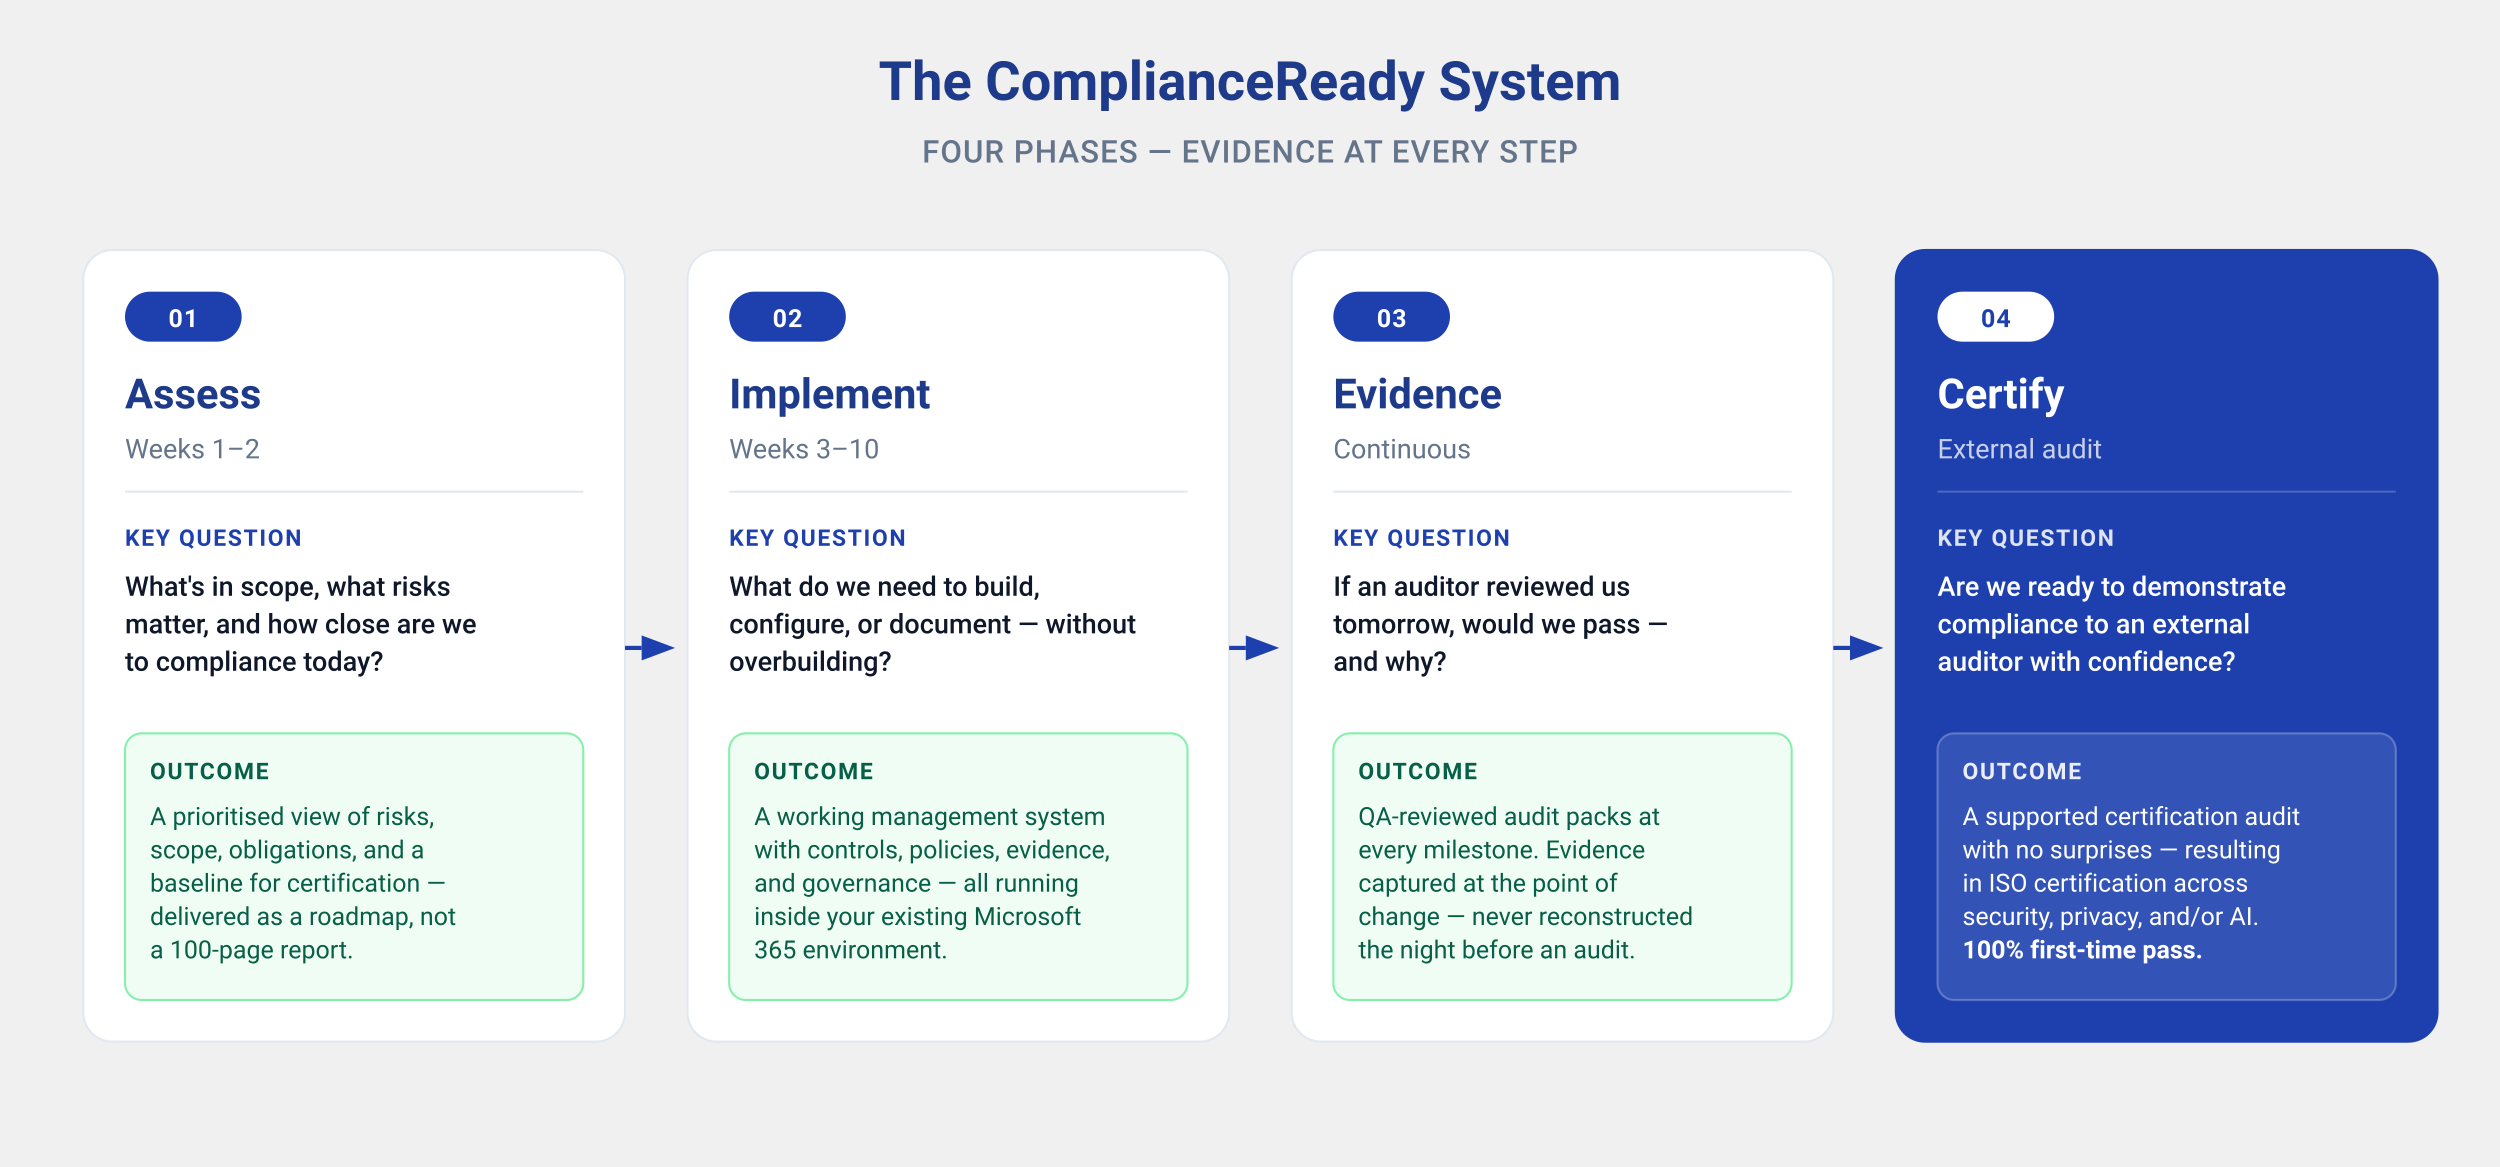
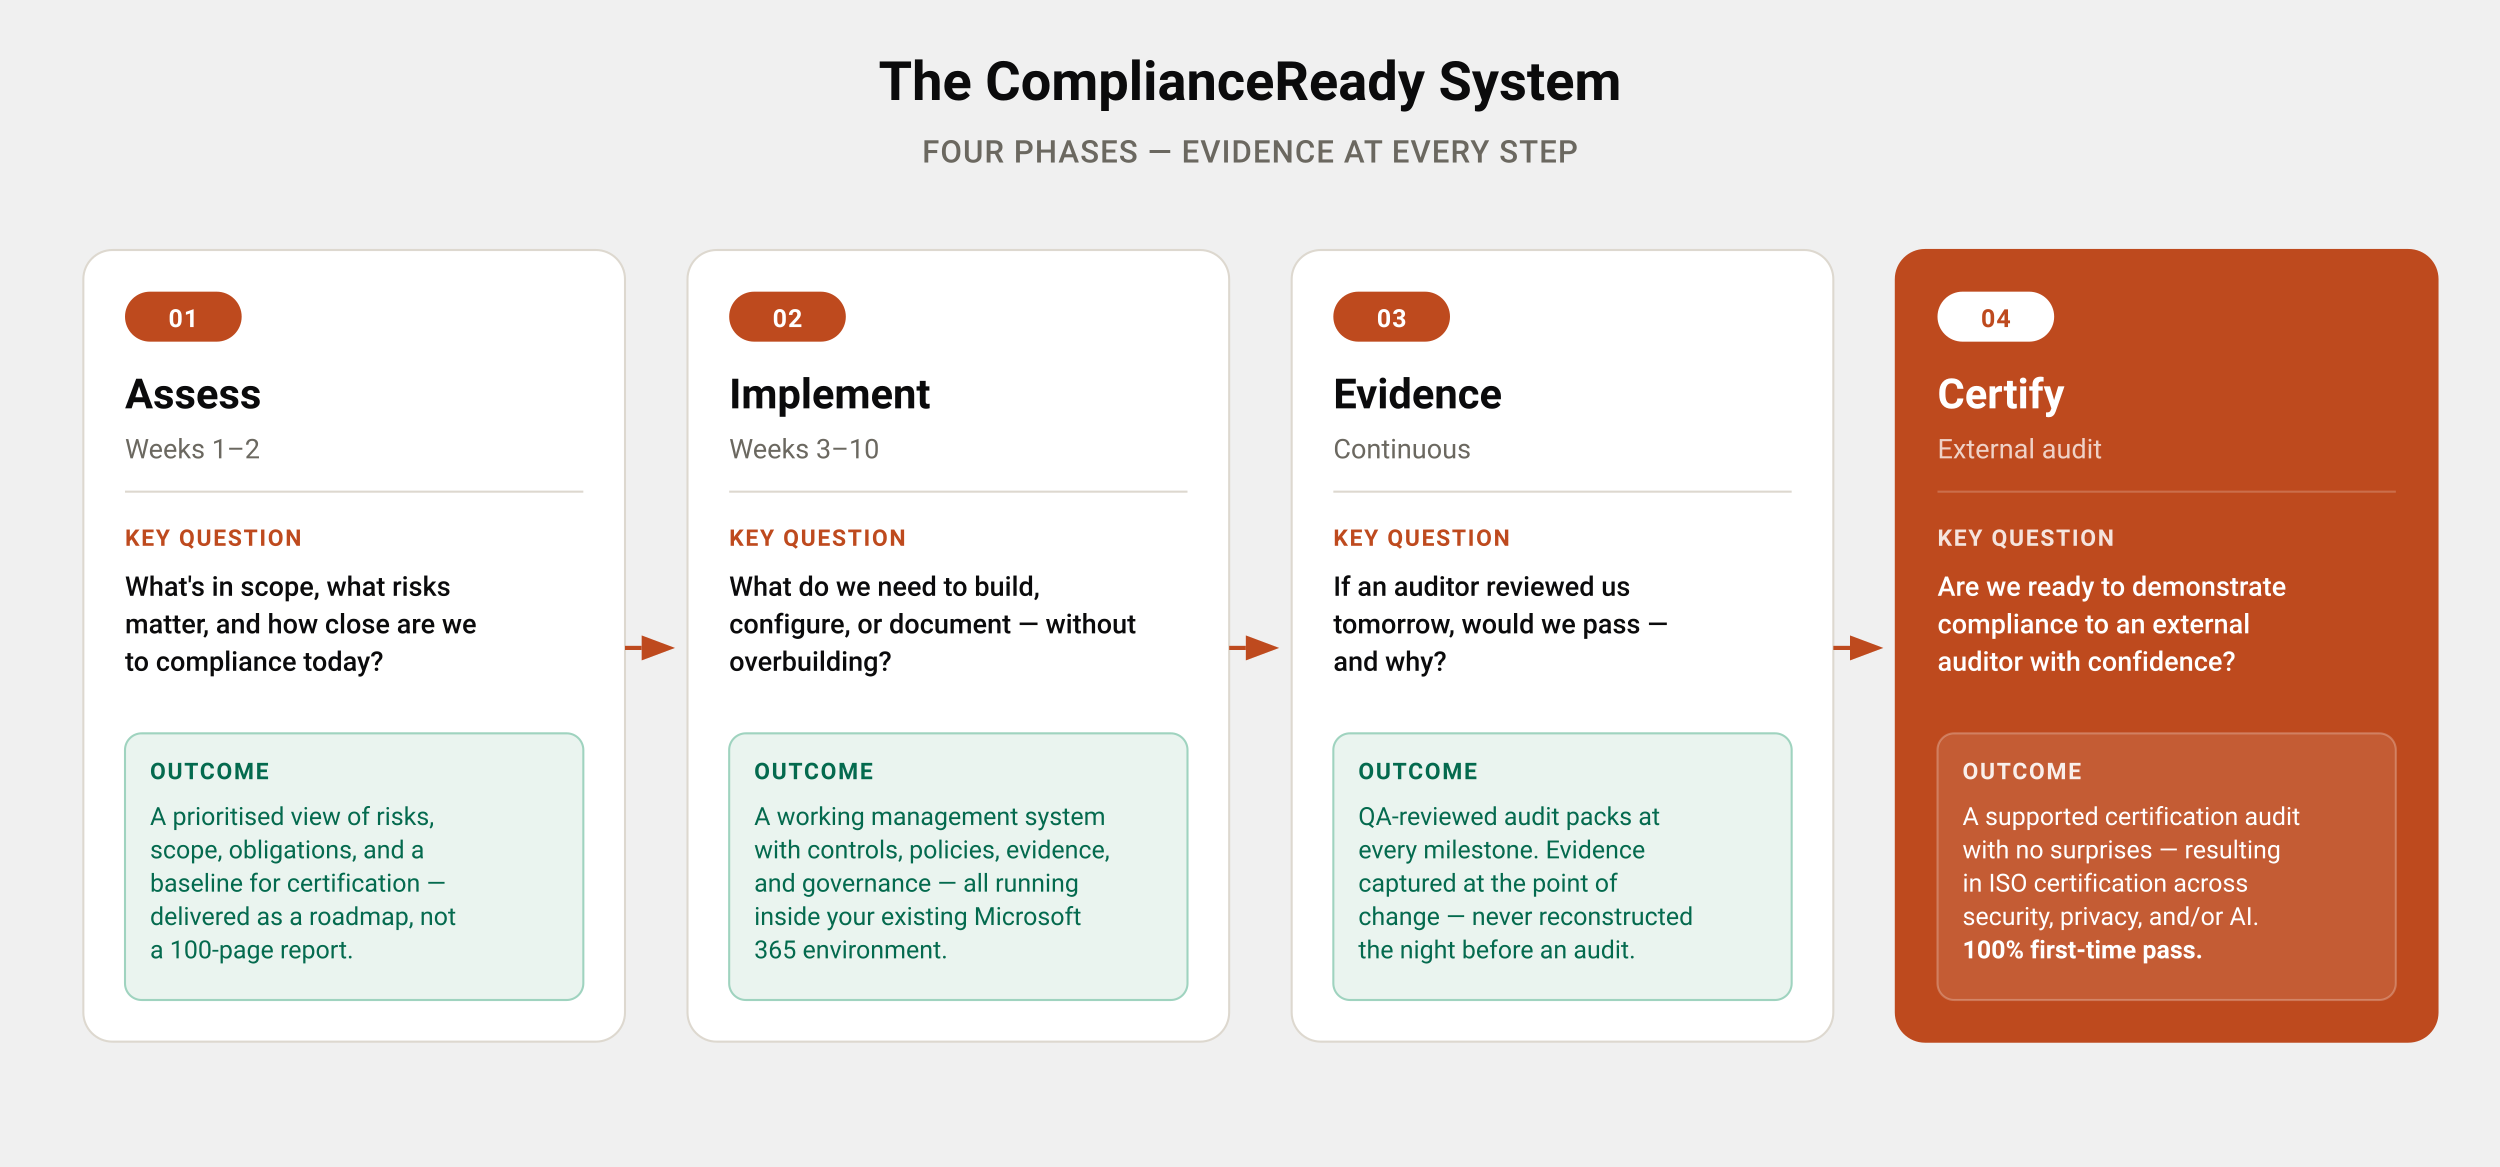
- <svg xmlns="http://www.w3.org/2000/svg" viewBox="0 0 1200 560" role="img" aria-labelledby="cr-title cr-desc" font-family="system-ui, -apple-system, 'Segoe UI', Roboto, sans-serif">
-   <text x="600" y="48" text-anchor="middle" font-size="26" font-weight="700" fill="#1e3a8a">The ComplianceReady System</text>
-   <text x="600" y="78" text-anchor="middle" font-size="15" font-weight="500" fill="#64748b" letter-spacing="0.5">FOUR PHASES — EVIDENCE AT EVERY STEP</text>
+ <svg xmlns="http://www.w3.org/2000/svg" viewBox="0 0 1200 560" role="img" aria-labelledby="cr-title cr-desc" font-family="Manrope, system-ui, -apple-system, 'Segoe UI', Roboto, sans-serif">
+   <text x="600" y="48" text-anchor="middle" font-size="26" font-weight="700" fill="#0B0B0C">The ComplianceReady System</text>
+   <text x="600" y="78" text-anchor="middle" font-size="15" font-weight="500" fill="#6B6860" letter-spacing="0.5">FOUR PHASES — EVIDENCE AT EVERY STEP</text>
  <g transform="translate(40, 120)">
-     <rect width="260" height="380" rx="14" fill="#ffffff" stroke="#e2e8f0" stroke-width="1" />
-     <rect x="20" y="20" width="56" height="24" rx="12" fill="#1e40af" />
+     <rect width="260" height="380" rx="14" fill="#ffffff" stroke="#DDD8CF" stroke-width="1" />
+     <rect x="20" y="20" width="56" height="24" rx="12" fill="#BE4A1E" />
    <text x="48" y="37" text-anchor="middle" font-size="12" font-weight="700" fill="#ffffff" letter-spacing="0.5">01</text>
-     <text x="20" y="76" font-size="20" font-weight="700" fill="#1e3a8a">Assess</text>
-     <text x="20" y="100" font-size="13" fill="#64748b">Weeks 1–2</text>
-     <line x1="20" y1="116" x2="240" y2="116" stroke="#e2e8f0" stroke-width="1" />
-     <text x="20" y="142" font-size="11" font-weight="700" fill="#1e40af" letter-spacing="0.8">KEY QUESTION</text>
-     <text x="20" y="166" font-size="13" fill="#0f172a" font-weight="500">
+     <text x="20" y="76" font-size="20" font-weight="700" fill="#0B0B0C">Assess</text>
+     <text x="20" y="100" font-size="13" fill="#6B6860">Weeks 1–2</text>
+     <line x1="20" y1="116" x2="240" y2="116" stroke="#DDD8CF" stroke-width="1" />
+     <text x="20" y="142" font-size="11" font-weight="700" fill="#BE4A1E" letter-spacing="0.8">KEY QUESTION</text>
+     <text x="20" y="166" font-size="13" fill="#0B0B0C" font-weight="500">
      <tspan x="20" dy="0">What's in scope, what risks</tspan>
      <tspan x="20" dy="18">matter, and how close are we</tspan>
      <tspan x="20" dy="18">to compliance today?</tspan>
    </text>
-     <rect x="20" y="232" width="220" height="128" rx="8" fill="#f0fdf4" stroke="#86efac" stroke-width="1" />
-     <text x="32" y="254" font-size="11" font-weight="700" fill="#065f46" letter-spacing="0.8">OUTCOME</text>
-     <text x="32" y="276" font-size="12" fill="#065f46">
+     <rect x="20" y="232" width="220" height="128" rx="8" fill="#EAF4EF" stroke="#9FD3BF" stroke-width="1" />
+     <text x="32" y="254" font-size="11" font-weight="700" fill="#046A4E" letter-spacing="0.8">OUTCOME</text>
+     <text x="32" y="276" font-size="12" fill="#046A4E">
      <tspan x="32" dy="0">A prioritised view of risks,</tspan>
      <tspan x="32" dy="16">scope, obligations, and a</tspan>
      <tspan x="32" dy="16">baseline for certification —</tspan>
      <tspan x="32" dy="16">delivered as a roadmap, not</tspan>
      <tspan x="32" dy="16">a 100-page report.</tspan>
    </text>
  </g>
  <g transform="translate(308, 305)">
-     <path d="M 0 0 L 16 6 L 0 12 Z" fill="#1e40af" />
-     <line x1="-8" y1="6" x2="0" y2="6" stroke="#1e40af" stroke-width="2" />
+     <path d="M 0 0 L 16 6 L 0 12 Z" fill="#BE4A1E" />
+     <line x1="-8" y1="6" x2="0" y2="6" stroke="#BE4A1E" stroke-width="2" />
  </g>
  <g transform="translate(330, 120)">
-     <rect width="260" height="380" rx="14" fill="#ffffff" stroke="#e2e8f0" stroke-width="1" />
-     <rect x="20" y="20" width="56" height="24" rx="12" fill="#1e40af" />
+     <rect width="260" height="380" rx="14" fill="#ffffff" stroke="#DDD8CF" stroke-width="1" />
+     <rect x="20" y="20" width="56" height="24" rx="12" fill="#BE4A1E" />
    <text x="48" y="37" text-anchor="middle" font-size="12" font-weight="700" fill="#ffffff" letter-spacing="0.5">02</text>
-     <text x="20" y="76" font-size="20" font-weight="700" fill="#1e3a8a">Implement</text>
-     <text x="20" y="100" font-size="13" fill="#64748b">Weeks 3–10</text>
-     <line x1="20" y1="116" x2="240" y2="116" stroke="#e2e8f0" stroke-width="1" />
-     <text x="20" y="142" font-size="11" font-weight="700" fill="#1e40af" letter-spacing="0.8">KEY QUESTION</text>
-     <text x="20" y="166" font-size="13" fill="#0f172a" font-weight="500">
+     <text x="20" y="76" font-size="20" font-weight="700" fill="#0B0B0C">Implement</text>
+     <text x="20" y="100" font-size="13" fill="#6B6860">Weeks 3–10</text>
+     <line x1="20" y1="116" x2="240" y2="116" stroke="#DDD8CF" stroke-width="1" />
+     <text x="20" y="142" font-size="11" font-weight="700" fill="#BE4A1E" letter-spacing="0.8">KEY QUESTION</text>
+     <text x="20" y="166" font-size="13" fill="#0B0B0C" font-weight="500">
      <tspan x="20" dy="0">What do we need to build,</tspan>
      <tspan x="20" dy="18">configure, or document — without</tspan>
      <tspan x="20" dy="18">overbuilding?</tspan>
    </text>
-     <rect x="20" y="232" width="220" height="128" rx="8" fill="#f0fdf4" stroke="#86efac" stroke-width="1" />
-     <text x="32" y="254" font-size="11" font-weight="700" fill="#065f46" letter-spacing="0.8">OUTCOME</text>
-     <text x="32" y="276" font-size="12" fill="#065f46">
+     <rect x="20" y="232" width="220" height="128" rx="8" fill="#EAF4EF" stroke="#9FD3BF" stroke-width="1" />
+     <text x="32" y="254" font-size="11" font-weight="700" fill="#046A4E" letter-spacing="0.8">OUTCOME</text>
+     <text x="32" y="276" font-size="12" fill="#046A4E">
      <tspan x="32" dy="0">A working management system</tspan>
      <tspan x="32" dy="16">with controls, policies, evidence,</tspan>
      <tspan x="32" dy="16">and governance — all running</tspan>
      <tspan x="32" dy="16">inside your existing Microsoft</tspan>
      <tspan x="32" dy="16">365 environment.</tspan>
    </text>
  </g>
  <g transform="translate(598, 305)">
-     <path d="M 0 0 L 16 6 L 0 12 Z" fill="#1e40af" />
-     <line x1="-8" y1="6" x2="0" y2="6" stroke="#1e40af" stroke-width="2" />
+     <path d="M 0 0 L 16 6 L 0 12 Z" fill="#BE4A1E" />
+     <line x1="-8" y1="6" x2="0" y2="6" stroke="#BE4A1E" stroke-width="2" />
  </g>
  <g transform="translate(620, 120)">
-     <rect width="260" height="380" rx="14" fill="#ffffff" stroke="#e2e8f0" stroke-width="1" />
-     <rect x="20" y="20" width="56" height="24" rx="12" fill="#1e40af" />
+     <rect width="260" height="380" rx="14" fill="#ffffff" stroke="#DDD8CF" stroke-width="1" />
+     <rect x="20" y="20" width="56" height="24" rx="12" fill="#BE4A1E" />
    <text x="48" y="37" text-anchor="middle" font-size="12" font-weight="700" fill="#ffffff" letter-spacing="0.5">03</text>
-     <text x="20" y="76" font-size="20" font-weight="700" fill="#1e3a8a">Evidence</text>
-     <text x="20" y="100" font-size="13" fill="#64748b">Continuous</text>
-     <line x1="20" y1="116" x2="240" y2="116" stroke="#e2e8f0" stroke-width="1" />
-     <text x="20" y="142" font-size="11" font-weight="700" fill="#1e40af" letter-spacing="0.8">KEY QUESTION</text>
-     <text x="20" y="166" font-size="13" fill="#0f172a" font-weight="500">
+     <text x="20" y="76" font-size="20" font-weight="700" fill="#0B0B0C">Evidence</text>
+     <text x="20" y="100" font-size="13" fill="#6B6860">Continuous</text>
+     <line x1="20" y1="116" x2="240" y2="116" stroke="#DDD8CF" stroke-width="1" />
+     <text x="20" y="142" font-size="11" font-weight="700" fill="#BE4A1E" letter-spacing="0.8">KEY QUESTION</text>
+     <text x="20" y="166" font-size="13" fill="#0B0B0C" font-weight="500">
      <tspan x="20" dy="0">If an auditor reviewed us</tspan>
      <tspan x="20" dy="18">tomorrow, would we pass —</tspan>
      <tspan x="20" dy="18">and why?</tspan>
    </text>
-     <rect x="20" y="232" width="220" height="128" rx="8" fill="#f0fdf4" stroke="#86efac" stroke-width="1" />
-     <text x="32" y="254" font-size="11" font-weight="700" fill="#065f46" letter-spacing="0.8">OUTCOME</text>
-     <text x="32" y="276" font-size="12" fill="#065f46">
+     <rect x="20" y="232" width="220" height="128" rx="8" fill="#EAF4EF" stroke="#9FD3BF" stroke-width="1" />
+     <text x="32" y="254" font-size="11" font-weight="700" fill="#046A4E" letter-spacing="0.8">OUTCOME</text>
+     <text x="32" y="276" font-size="12" fill="#046A4E">
      <tspan x="32" dy="0">QA-reviewed audit packs at</tspan>
      <tspan x="32" dy="16">every milestone. Evidence</tspan>
      <tspan x="32" dy="16">captured at the point of</tspan>
      <tspan x="32" dy="16">change — never reconstructed</tspan>
      <tspan x="32" dy="16">the night before an audit.</tspan>
    </text>
  </g>
  <g transform="translate(888, 305)">
-     <path d="M 0 0 L 16 6 L 0 12 Z" fill="#1e40af" />
-     <line x1="-8" y1="6" x2="0" y2="6" stroke="#1e40af" stroke-width="2" />
+     <path d="M 0 0 L 16 6 L 0 12 Z" fill="#BE4A1E" />
+     <line x1="-8" y1="6" x2="0" y2="6" stroke="#BE4A1E" stroke-width="2" />
  </g>
  <g transform="translate(910, 120)">
-     <rect width="260" height="380" rx="14" fill="#1e40af" stroke="#1e40af" stroke-width="1" />
+     <rect width="260" height="380" rx="14" fill="#BE4A1E" stroke="#BE4A1E" stroke-width="1" />
    <rect x="20" y="20" width="56" height="24" rx="12" fill="#ffffff" />
-     <text x="48" y="37" text-anchor="middle" font-size="12" font-weight="700" fill="#1e40af" letter-spacing="0.5">04</text>
+     <text x="48" y="37" text-anchor="middle" font-size="12" font-weight="700" fill="#BE4A1E" letter-spacing="0.5">04</text>
    <text x="20" y="76" font-size="20" font-weight="700" fill="#ffffff">Certify</text>
    <text x="20" y="100" font-size="13" fill="rgba(255,255,255,0.75)">External audit</text>
    <line x1="20" y1="116" x2="240" y2="116" stroke="rgba(255,255,255,0.2)" stroke-width="1" />
    <text x="20" y="142" font-size="11" font-weight="700" fill="rgba(255,255,255,0.85)" letter-spacing="0.8">KEY QUESTION</text>
    <text x="20" y="166" font-size="13" fill="#ffffff" font-weight="500">
      <tspan x="20" dy="0">Are we ready to demonstrate</tspan>
      <tspan x="20" dy="18">compliance to an external</tspan>
      <tspan x="20" dy="18">auditor with confidence?</tspan>
    </text>
    <rect x="20" y="232" width="220" height="128" rx="8" fill="rgba(255,255,255,0.1)" stroke="rgba(255,255,255,0.25)" stroke-width="1" />
    <text x="32" y="254" font-size="11" font-weight="700" fill="rgba(255,255,255,0.9)" letter-spacing="0.8">OUTCOME</text>
    <text x="32" y="276" font-size="12" fill="#ffffff">
      <tspan x="32" dy="0">A supported certification audit</tspan>
      <tspan x="32" dy="16">with no surprises — resulting</tspan>
      <tspan x="32" dy="16">in ISO certification across</tspan>
      <tspan x="32" dy="16">security, privacy, and/or AI.</tspan>
      <tspan x="32" dy="16" font-weight="700">100% first-time pass.</tspan>
    </text>
  </g>
</svg>
